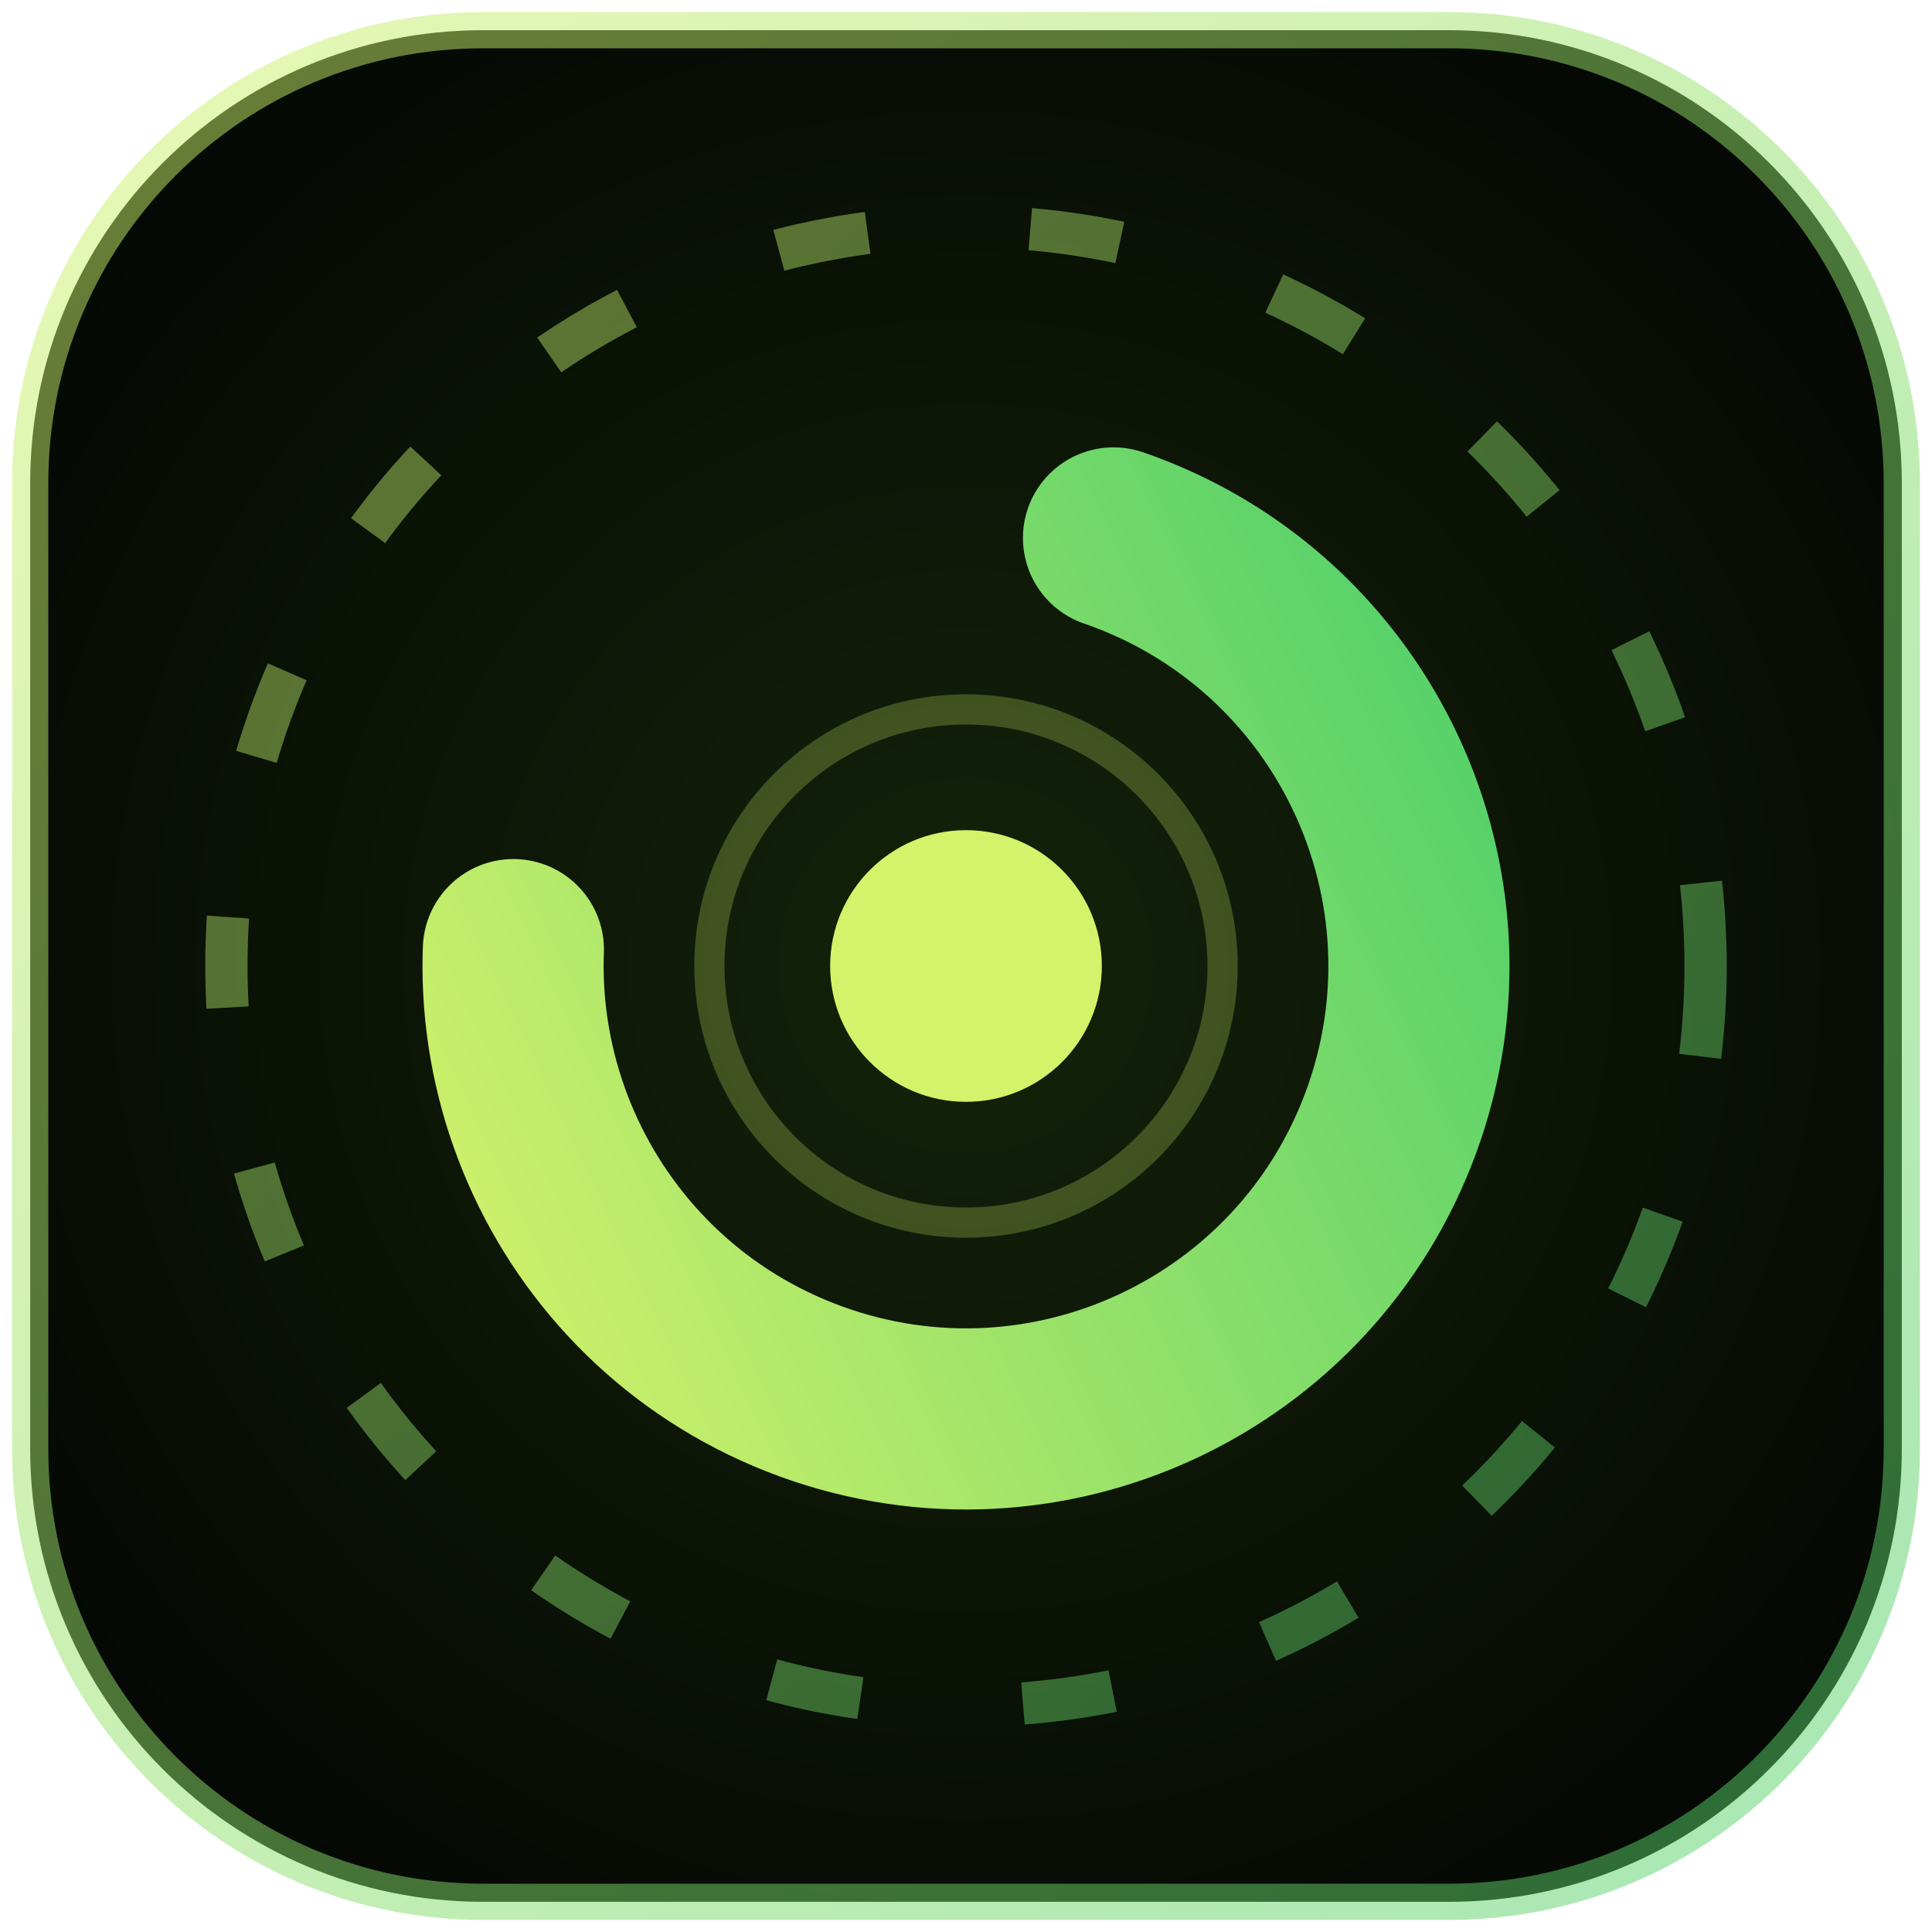
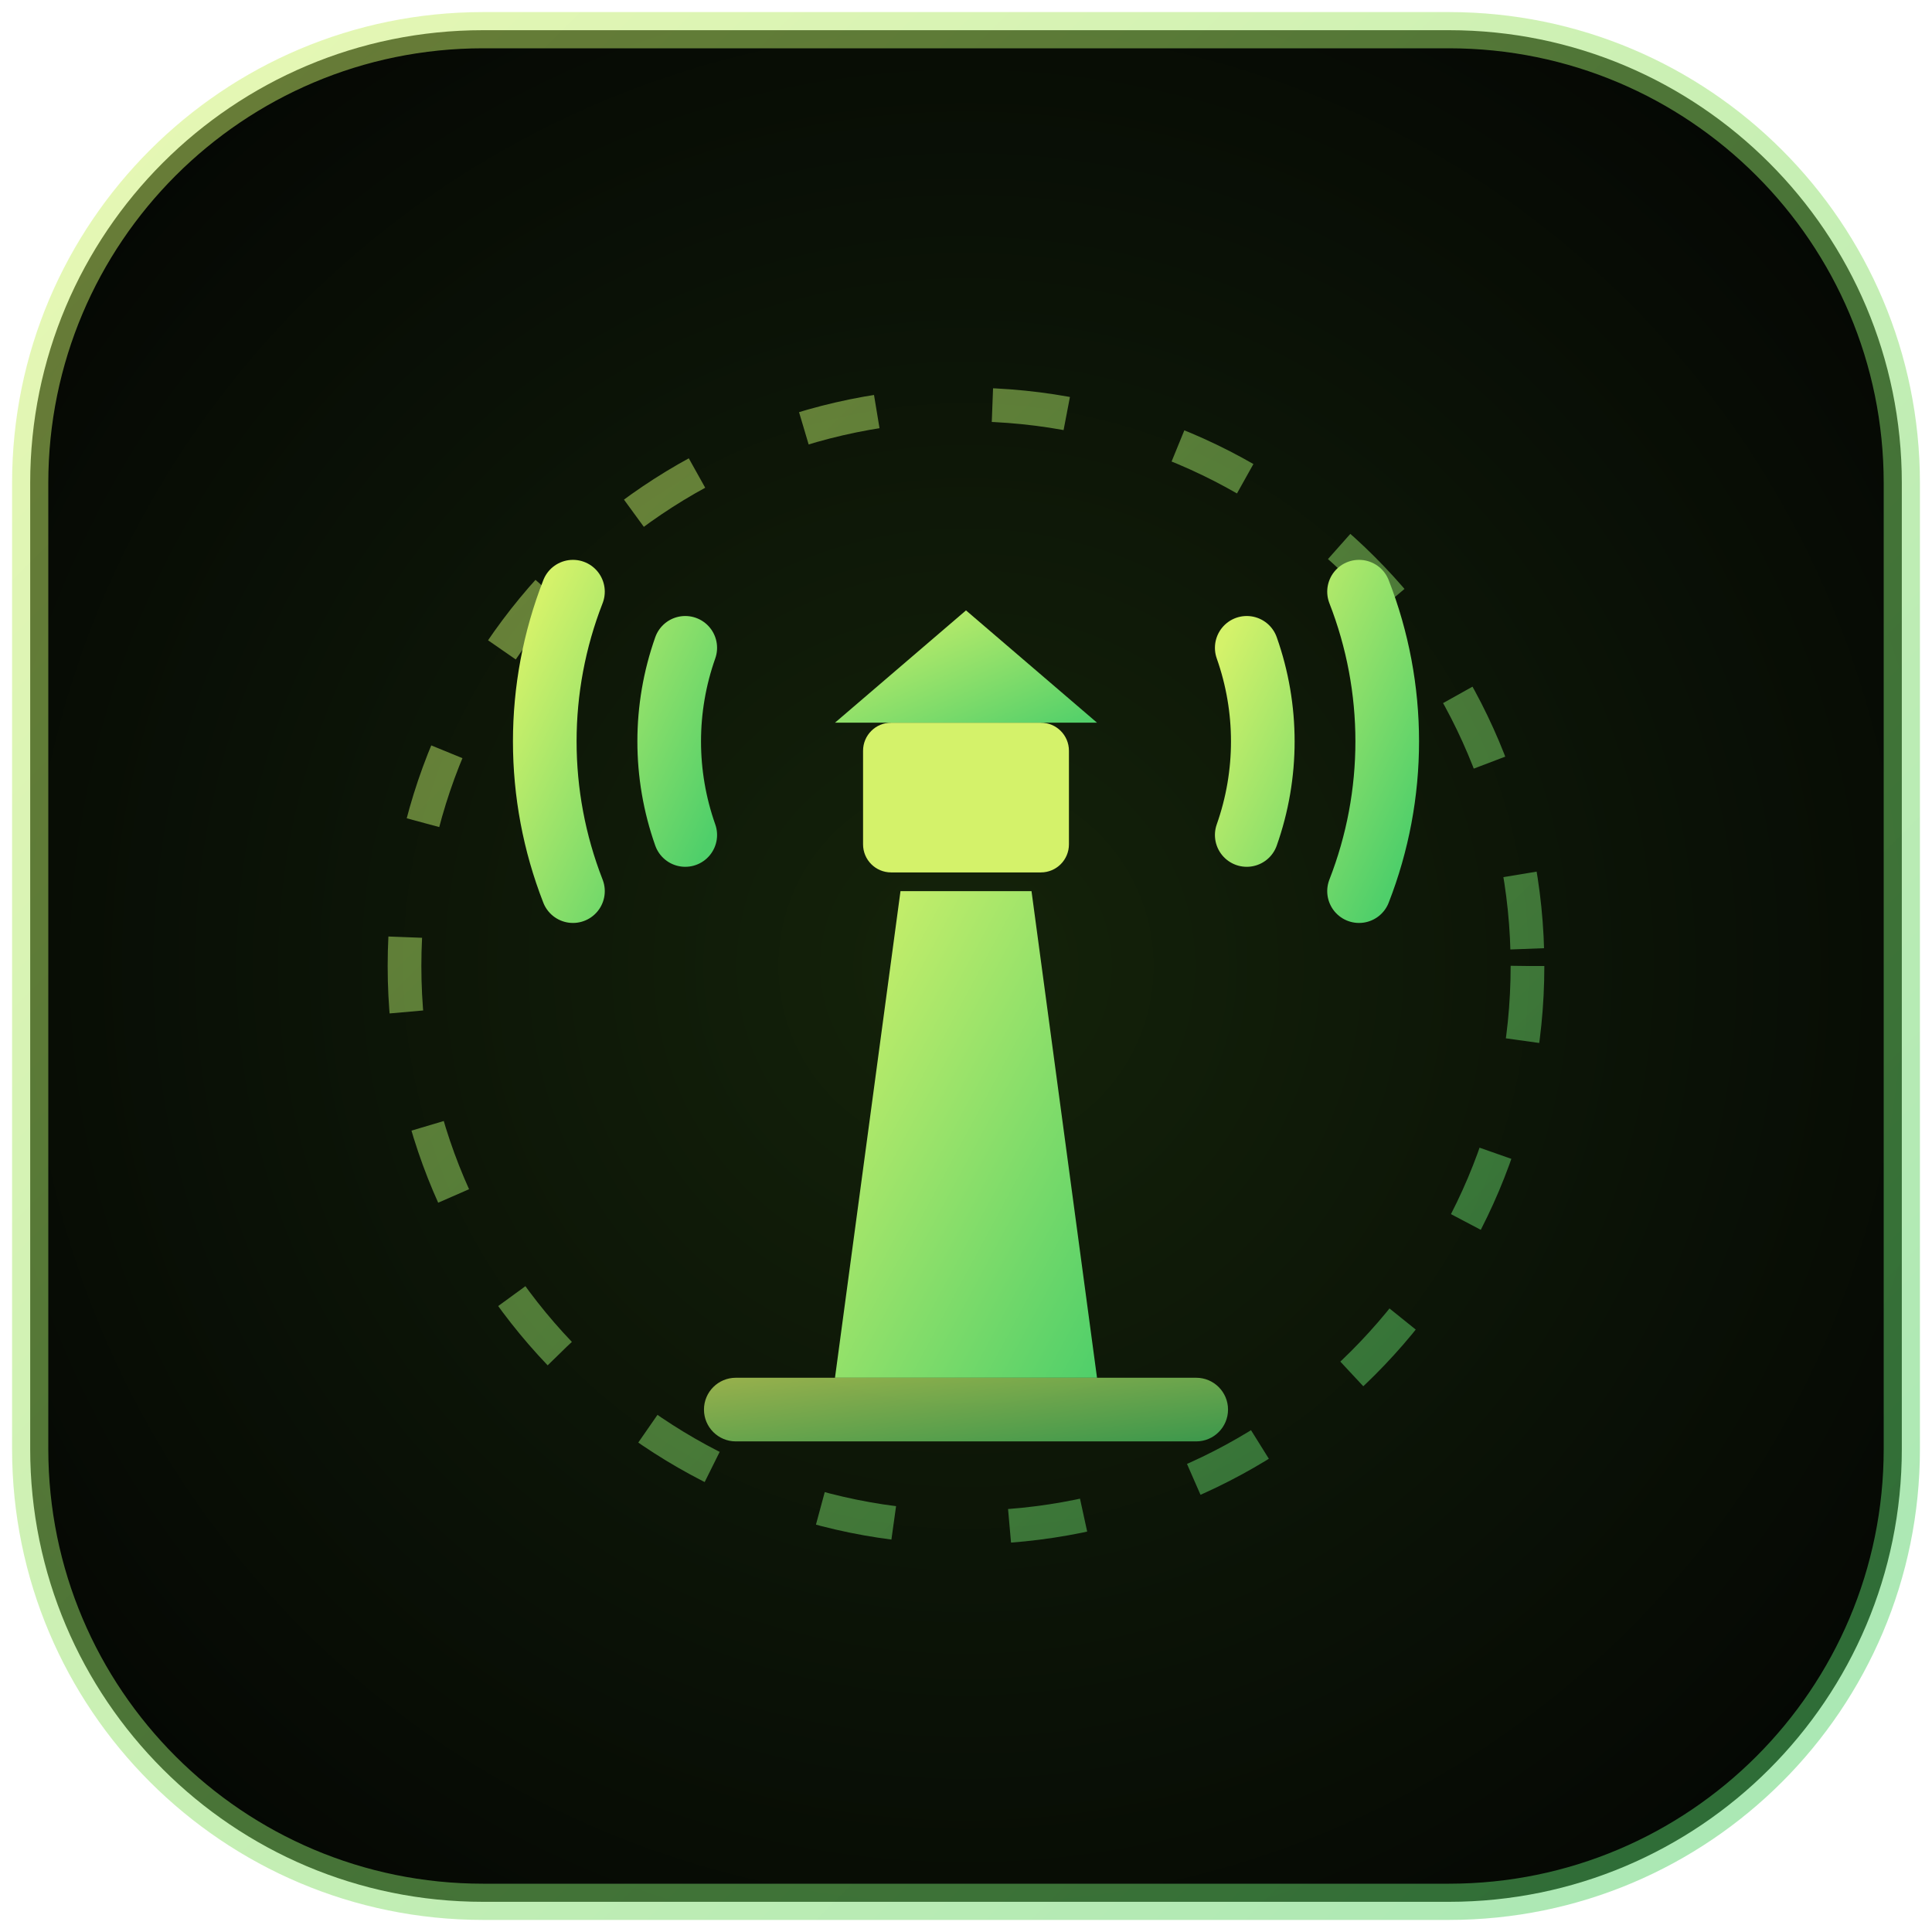
<svg xmlns="http://www.w3.org/2000/svg" viewBox="0 0 64 64">
  <defs>
    <linearGradient id="g" x1="0" y1="0" x2="1" y2="1">
      <stop offset="0" stop-color="#d4f26a" />
      <stop offset="1" stop-color="#4fcf6a" />
    </linearGradient>
    <radialGradient id="r" cx=".5" cy=".5" r=".6">
      <stop offset="0" stop-color="#14230a" />
      <stop offset="1" stop-color="#050804" />
    </radialGradient>
  </defs>
  <rect x="1" y="1" width="62" height="62" rx="15" fill="url(#r)" stroke="url(#g)" stroke-opacity=".5" stroke-width="1.2" />
-   <circle cx="32" cy="32" r="24.5" fill="none" stroke="url(#g)" stroke-width="1.4" stroke-opacity=".45" stroke-dasharray="3 5.4" />
-   <circle cx="32" cy="32" r="15" fill="none" stroke="url(#g)" stroke-width="6" stroke-linecap="round" stroke-dasharray="66 28" transform="rotate(-70 32 32)" />
-   <circle cx="32" cy="32" r="4.5" fill="#d4f26a" />
-   <circle cx="32" cy="32" r="8.5" fill="none" stroke="#d4f26a" stroke-opacity=".25" stroke-width="1" />
+   <g transform="translate(32 32) scale(0.62) translate(-54 -54)">
+     <circle cx="54" cy="54" r="30" fill="none" stroke="url(#g)" stroke-width="1.8" stroke-opacity=".5" stroke-dasharray="4 6.2" />
+     <path d="M47 76 L50.5 50 L57.5 50 L61 76 Z" fill="url(#g)" />
+     <rect x="48.5" y="41" width="11" height="8" rx="1.5" fill="#d4f26a" />
+     <path d="M47 41 L54 35 L61 41 Z" fill="url(#g)" />
+     <rect x="40" y="76" width="28" height="3.4" rx="1.7" fill="url(#g)" fill-opacity=".7" />
+     <g fill="none" stroke="url(#g)" stroke-width="3.4" stroke-linecap="round" transform="translate(0 1)">
+       <path d="M39 46 A15 15 0 0 1 39 36 M33 49 A22 22 0 0 1 33 33" />
+       <path d="M69 46 A15 15 0 0 0 69 36 M75 49 A22 22 0 0 0 75 33" />
+     </g>
+   </g>
</svg>
